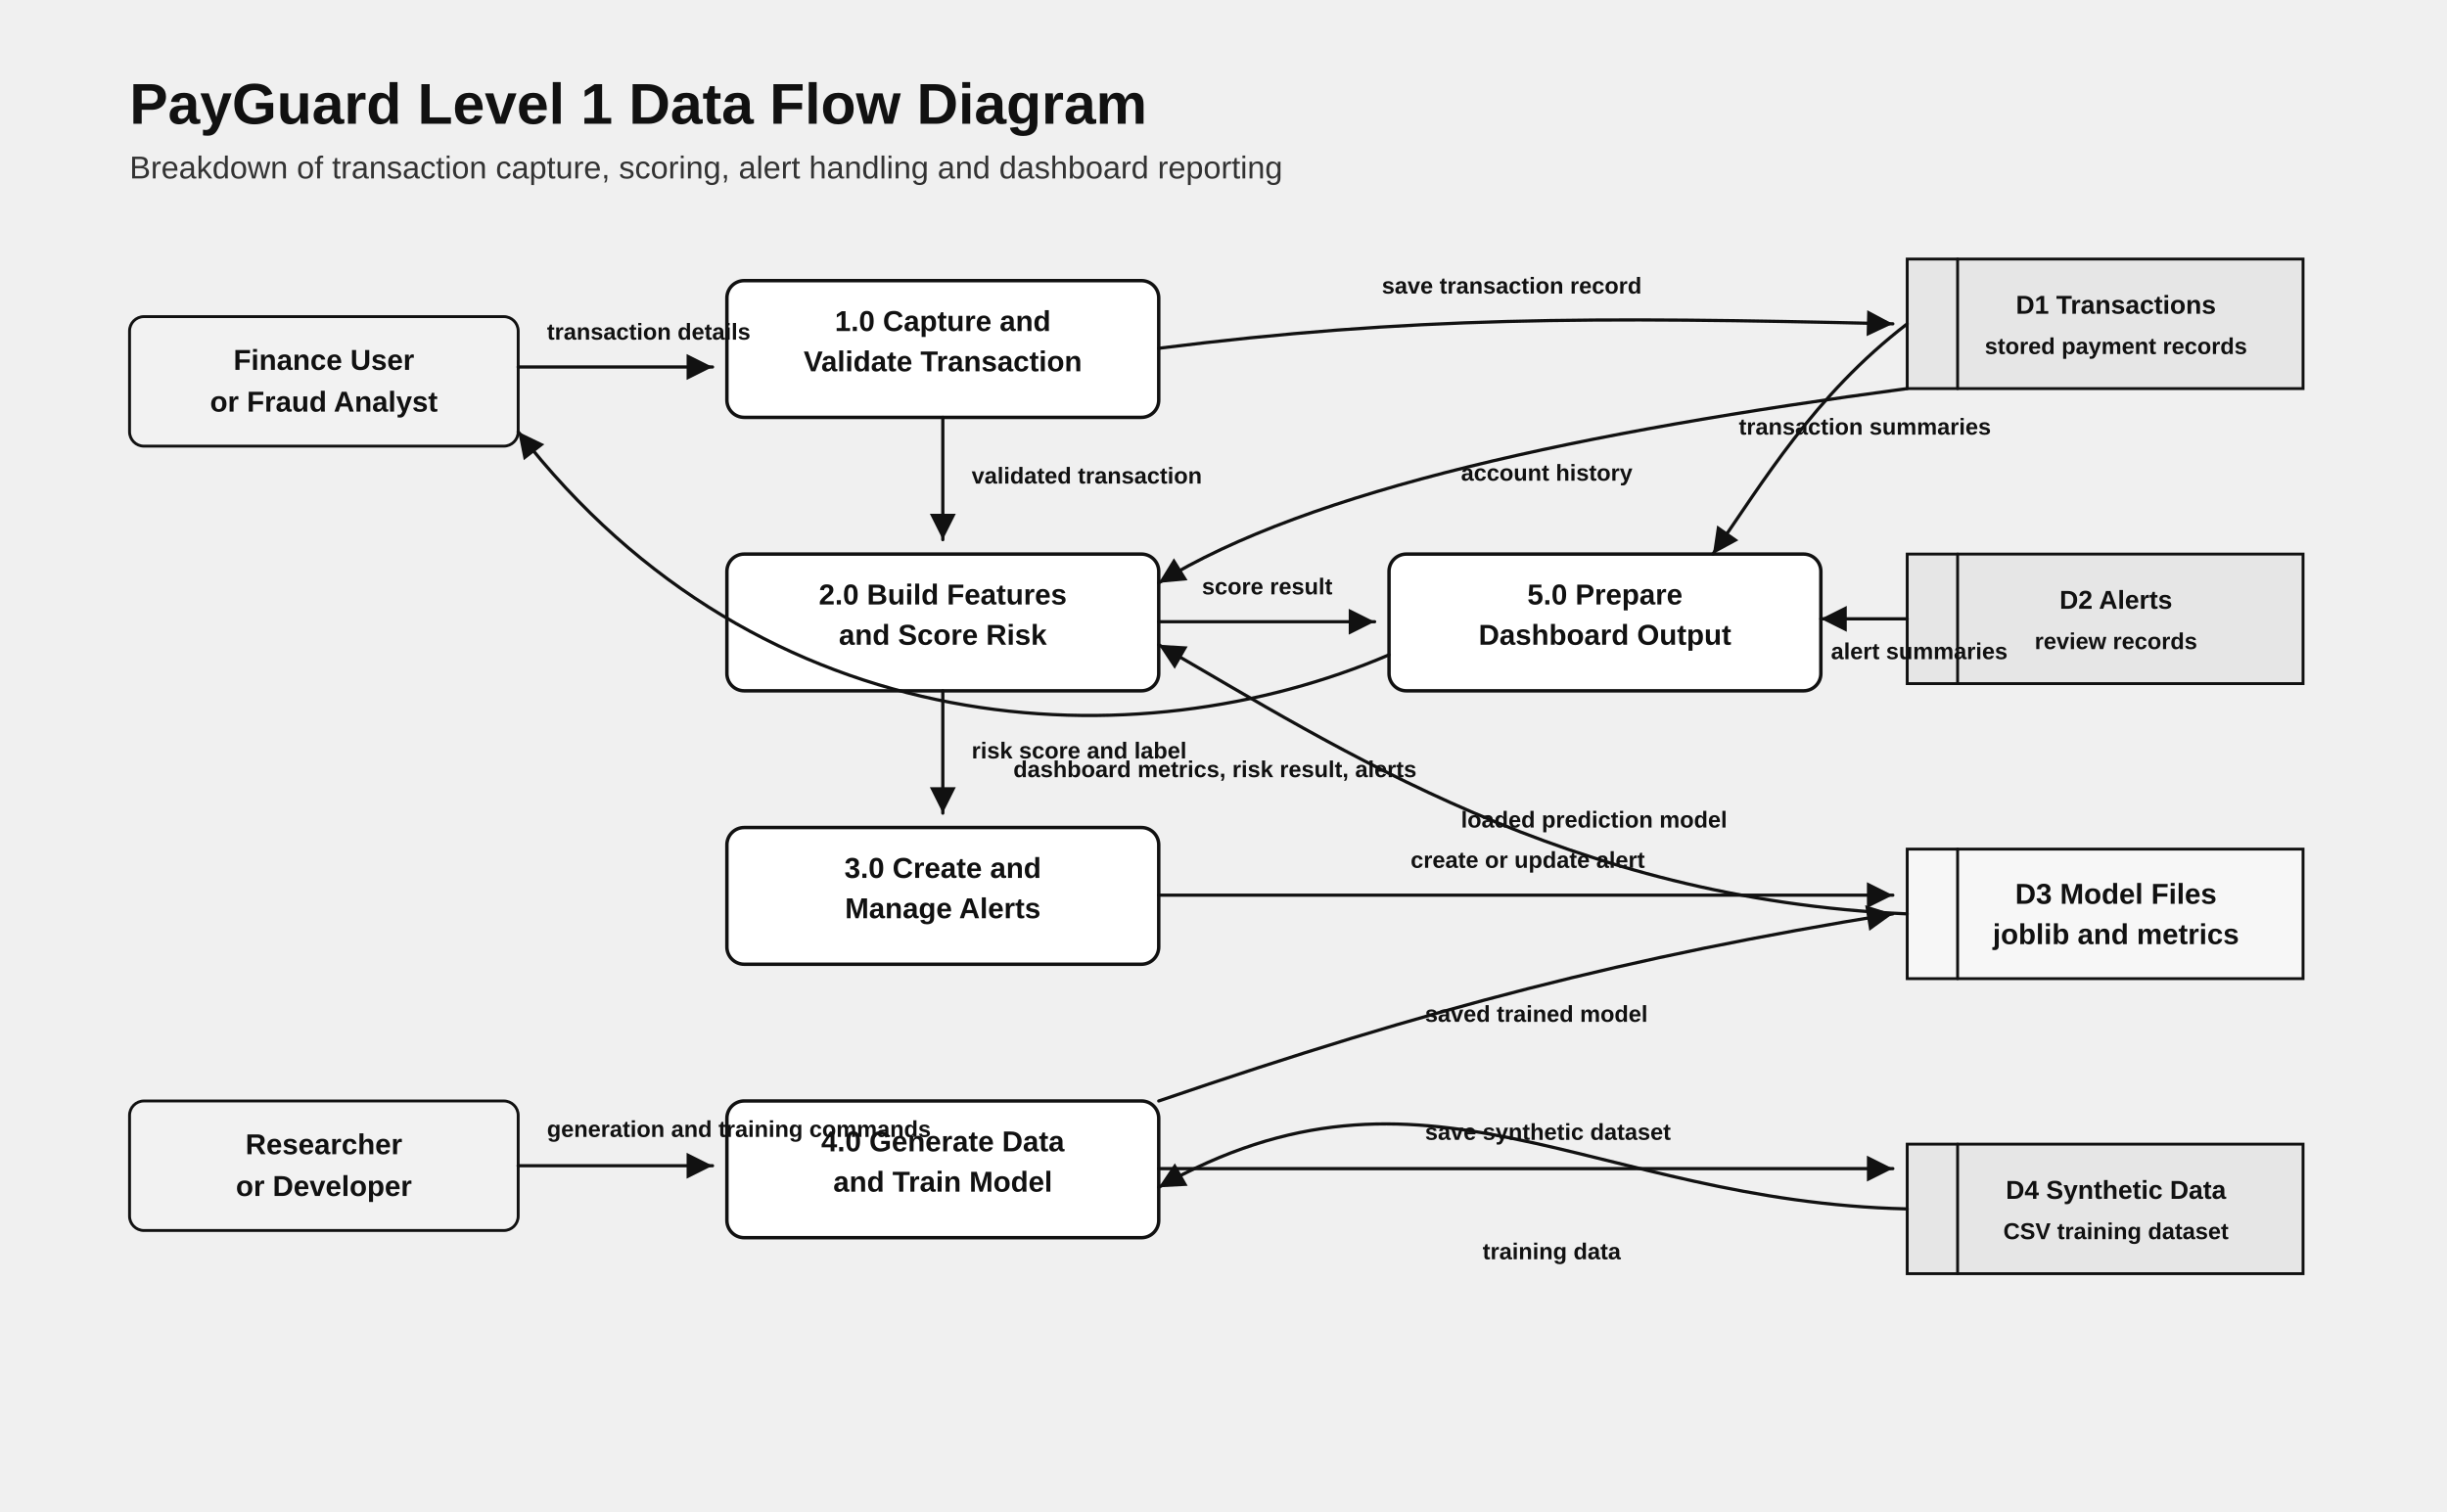
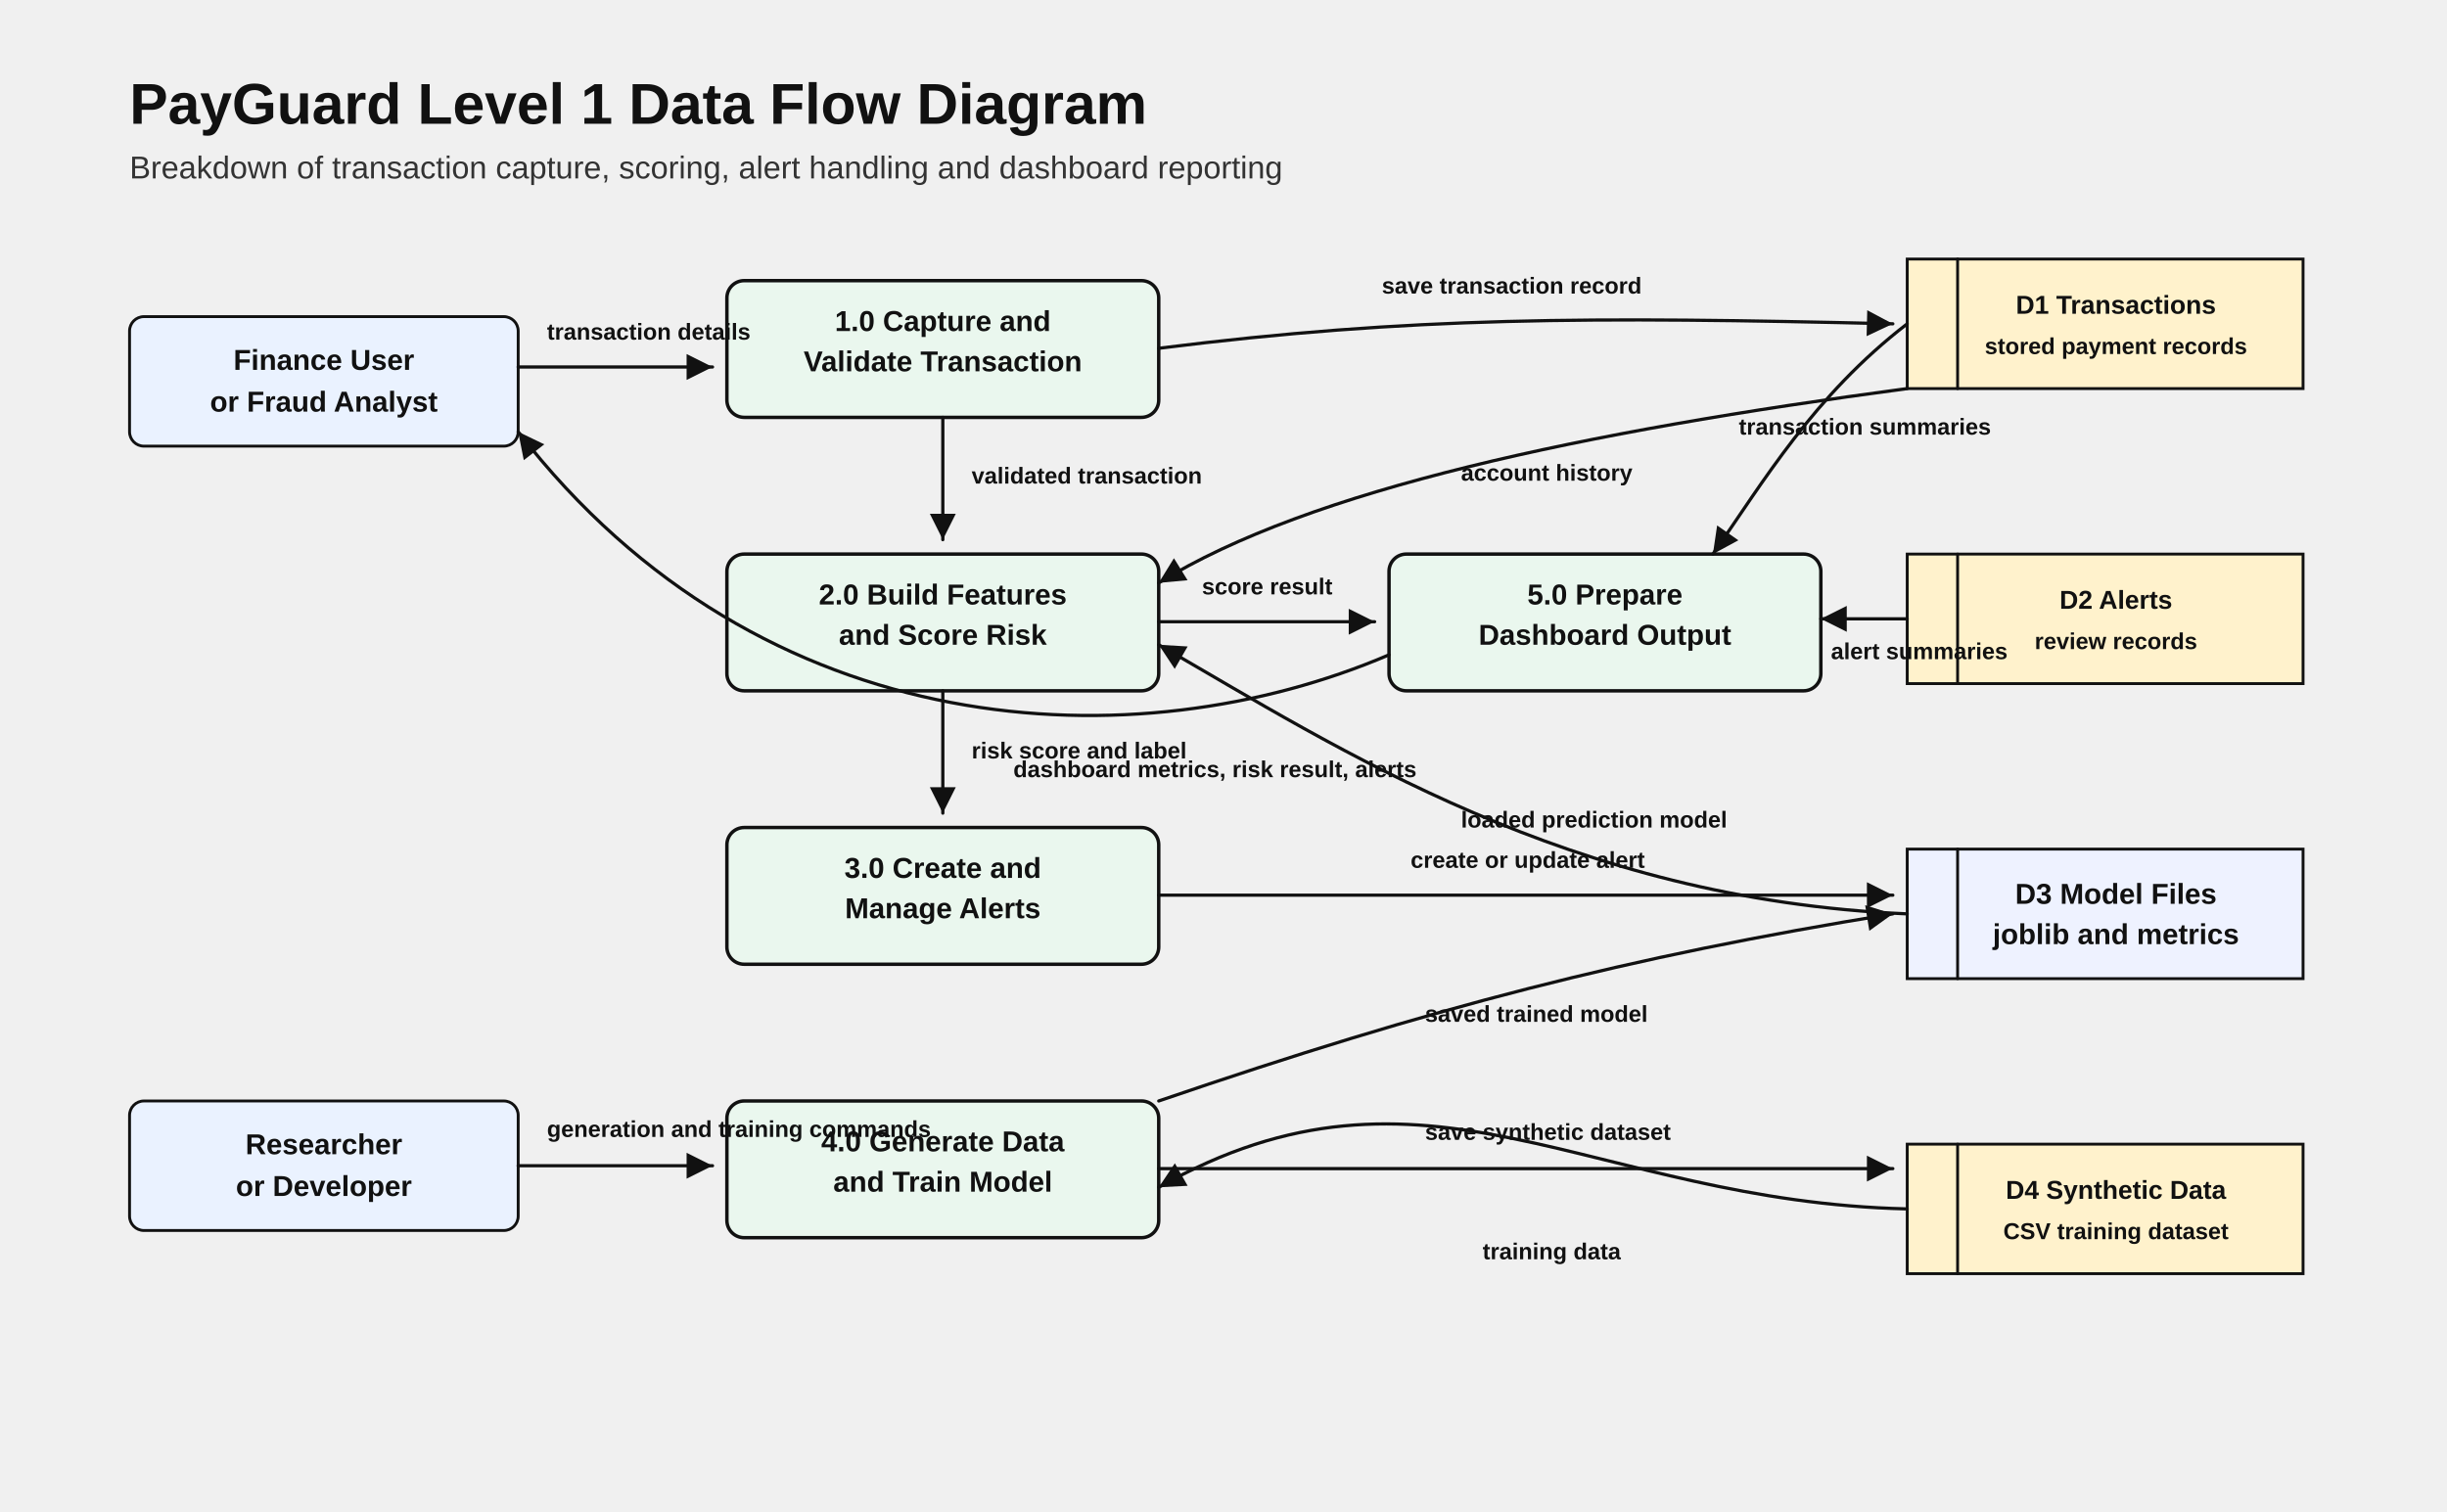
<svg xmlns="http://www.w3.org/2000/svg" width="1700" height="1050" viewBox="0 0 1700 1050" role="img" aria-labelledby="title desc">
  <defs>
    <marker id="arrow" markerWidth="12" markerHeight="12" refX="10" refY="6" orient="auto">
      <path d="M2 2 L10 6 L2 10 Z" fill="#111111" />
    </marker>
    <style>
      .title { fill: #111111; font-family: Calibri, Arial, sans-serif; font-size: 40px; font-weight: 700; }
      .subtitle { fill: #333333; font-family: Calibri, Arial, sans-serif; font-size: 22px; }
-       .entity { fill: #f2f2f2; stroke: #111111; stroke-width: 2; }
-       .process { fill: #ffffff; stroke: #111111; stroke-width: 2.4; }
-       .store { fill: #e6e6e6; stroke: #111111; stroke-width: 2; }
-       .model { fill: #f7f7f7; stroke: #111111; stroke-width: 2; }
+       .entity { fill: #eaf2ff; stroke: #111111; stroke-width: 2; }
+       .process { fill: #eaf7ee; stroke: #111111; stroke-width: 2.4; }
+       .store { fill: #fff2cc; stroke: #111111; stroke-width: 2; }
+       .model { fill: #eef2ff; stroke: #111111; stroke-width: 2; }
      .textLight { fill: #111111; font-family: Calibri, Arial, sans-serif; font-size: 20px; font-weight: 700; }
      .textDark { fill: #111111; font-family: Calibri, Arial, sans-serif; font-size: 18px; font-weight: 700; }
      .small { fill: #111111; font-family: Calibri, Arial, sans-serif; font-size: 16px; font-weight: 600; }
      .line { stroke: #111111; stroke-width: 2.25; fill: none; marker-end: url(#arrow); stroke-linecap: round; stroke-linejoin: round; }
      .storeLine { stroke: #111111; stroke-width: 2; fill: none; stroke-linecap: round; }
    </style>
  </defs>
  <text x="90" y="86" class="title">PayGuard Level 1 Data Flow Diagram</text>
  <text x="90" y="124" class="subtitle">Breakdown of transaction capture, scoring, alert handling and dashboard reporting</text>
  <rect x="90" y="220" width="270" height="90" rx="10" class="entity" />
  <text x="225" y="257" class="textLight" text-anchor="middle">Finance User</text>
  <text x="225" y="286" class="textLight" text-anchor="middle">or Fraud Analyst</text>
  <rect x="90" y="765" width="270" height="90" rx="10" class="entity" />
  <text x="225" y="802" class="textLight" text-anchor="middle">Researcher</text>
  <text x="225" y="831" class="textLight" text-anchor="middle">or Developer</text>
  <rect x="505" y="195" width="300" height="95" rx="12" class="process" />
  <text x="655" y="230" class="textLight" text-anchor="middle">1.0 Capture and</text>
  <text x="655" y="258" class="textLight" text-anchor="middle">Validate Transaction</text>
  <rect x="505" y="385" width="300" height="95" rx="12" class="process" />
  <text x="655" y="420" class="textLight" text-anchor="middle">2.0 Build Features</text>
  <text x="655" y="448" class="textLight" text-anchor="middle">and Score Risk</text>
  <rect x="505" y="575" width="300" height="95" rx="12" class="process" />
  <text x="655" y="610" class="textLight" text-anchor="middle">3.0 Create and</text>
  <text x="655" y="638" class="textLight" text-anchor="middle">Manage Alerts</text>
  <rect x="505" y="765" width="300" height="95" rx="12" class="process" />
  <text x="655" y="800" class="textLight" text-anchor="middle">4.0 Generate Data</text>
  <text x="655" y="828" class="textLight" text-anchor="middle">and Train Model</text>
  <rect x="965" y="385" width="300" height="95" rx="12" class="process" />
  <text x="1115" y="420" class="textLight" text-anchor="middle">5.0 Prepare</text>
  <text x="1115" y="448" class="textLight" text-anchor="middle">Dashboard Output</text>
  <path d="M1325 180 H1600 V270 H1325 Z" class="store" />
  <line x1="1360" y1="180" x2="1360" y2="270" class="storeLine" />
  <text x="1470" y="218" class="textDark" text-anchor="middle">D1 Transactions</text>
  <text x="1470" y="246" class="small" text-anchor="middle">stored payment records</text>
  <path d="M1325 385 H1600 V475 H1325 Z" class="store" />
  <line x1="1360" y1="385" x2="1360" y2="475" class="storeLine" />
  <text x="1470" y="423" class="textDark" text-anchor="middle">D2 Alerts</text>
  <text x="1470" y="451" class="small" text-anchor="middle">review records</text>
  <path d="M1325 590 H1600 V680 H1325 Z" class="model" />
  <line x1="1360" y1="590" x2="1360" y2="680" class="storeLine" />
  <text x="1470" y="628" class="textLight" text-anchor="middle">D3 Model Files</text>
  <text x="1470" y="656" class="textLight" text-anchor="middle">joblib and metrics</text>
  <path d="M1325 795 H1600 V885 H1325 Z" class="store" />
  <line x1="1360" y1="795" x2="1360" y2="885" class="storeLine" />
  <text x="1470" y="833" class="textDark" text-anchor="middle">D4 Synthetic Data</text>
  <text x="1470" y="861" class="small" text-anchor="middle">CSV training dataset</text>
  <path d="M360 255 H495" class="line" />
  <text x="380" y="236" class="small">transaction details</text>
  <path d="M655 290 V375" class="line" />
  <text x="675" y="336" class="small">validated transaction</text>
  <path d="M805 242 C980 220 1105 220 1315 225" class="line" />
  <text x="960" y="204" class="small">save transaction record</text>
  <path d="M1325 270 C1100 300 910 340 805 405" class="line" />
  <text x="1015" y="334" class="small">account history</text>
  <path d="M1325 635 C1090 625 930 520 805 448" class="line" />
  <text x="1015" y="575" class="small">loaded prediction model</text>
  <path d="M655 480 V565" class="line" />
  <text x="675" y="527" class="small">risk score and label</text>
  <path d="M805 622 H1315" class="line" />
  <text x="980" y="603" class="small">create or update alert</text>
  <path d="M805 432 H955" class="line" />
  <text x="835" y="413" class="small">score result</text>
  <path d="M1325 225 C1260 275 1225 335 1190 385" class="line" />
  <text x="1208" y="302" class="small">transaction summaries</text>
  <path d="M1325 430 H1265" class="line" />
  <text x="1272" y="458" class="small">alert summaries</text>
  <path d="M965 455 C790 530 530 520 360 300" class="line" />
  <text x="704" y="540" class="small">dashboard metrics, risk result, alerts</text>
  <path d="M360 810 H495" class="line" />
  <text x="380" y="790" class="small">generation and training commands</text>
  <path d="M805 812 H1315" class="line" />
  <text x="990" y="792" class="small">save synthetic dataset</text>
  <path d="M1325 840 C1105 835 990 720 805 825" class="line" />
  <text x="1030" y="875" class="small">training data</text>
  <path d="M805 765 C995 700 1130 665 1315 635" class="line" />
  <text x="990" y="710" class="small">saved trained model</text>
</svg>
